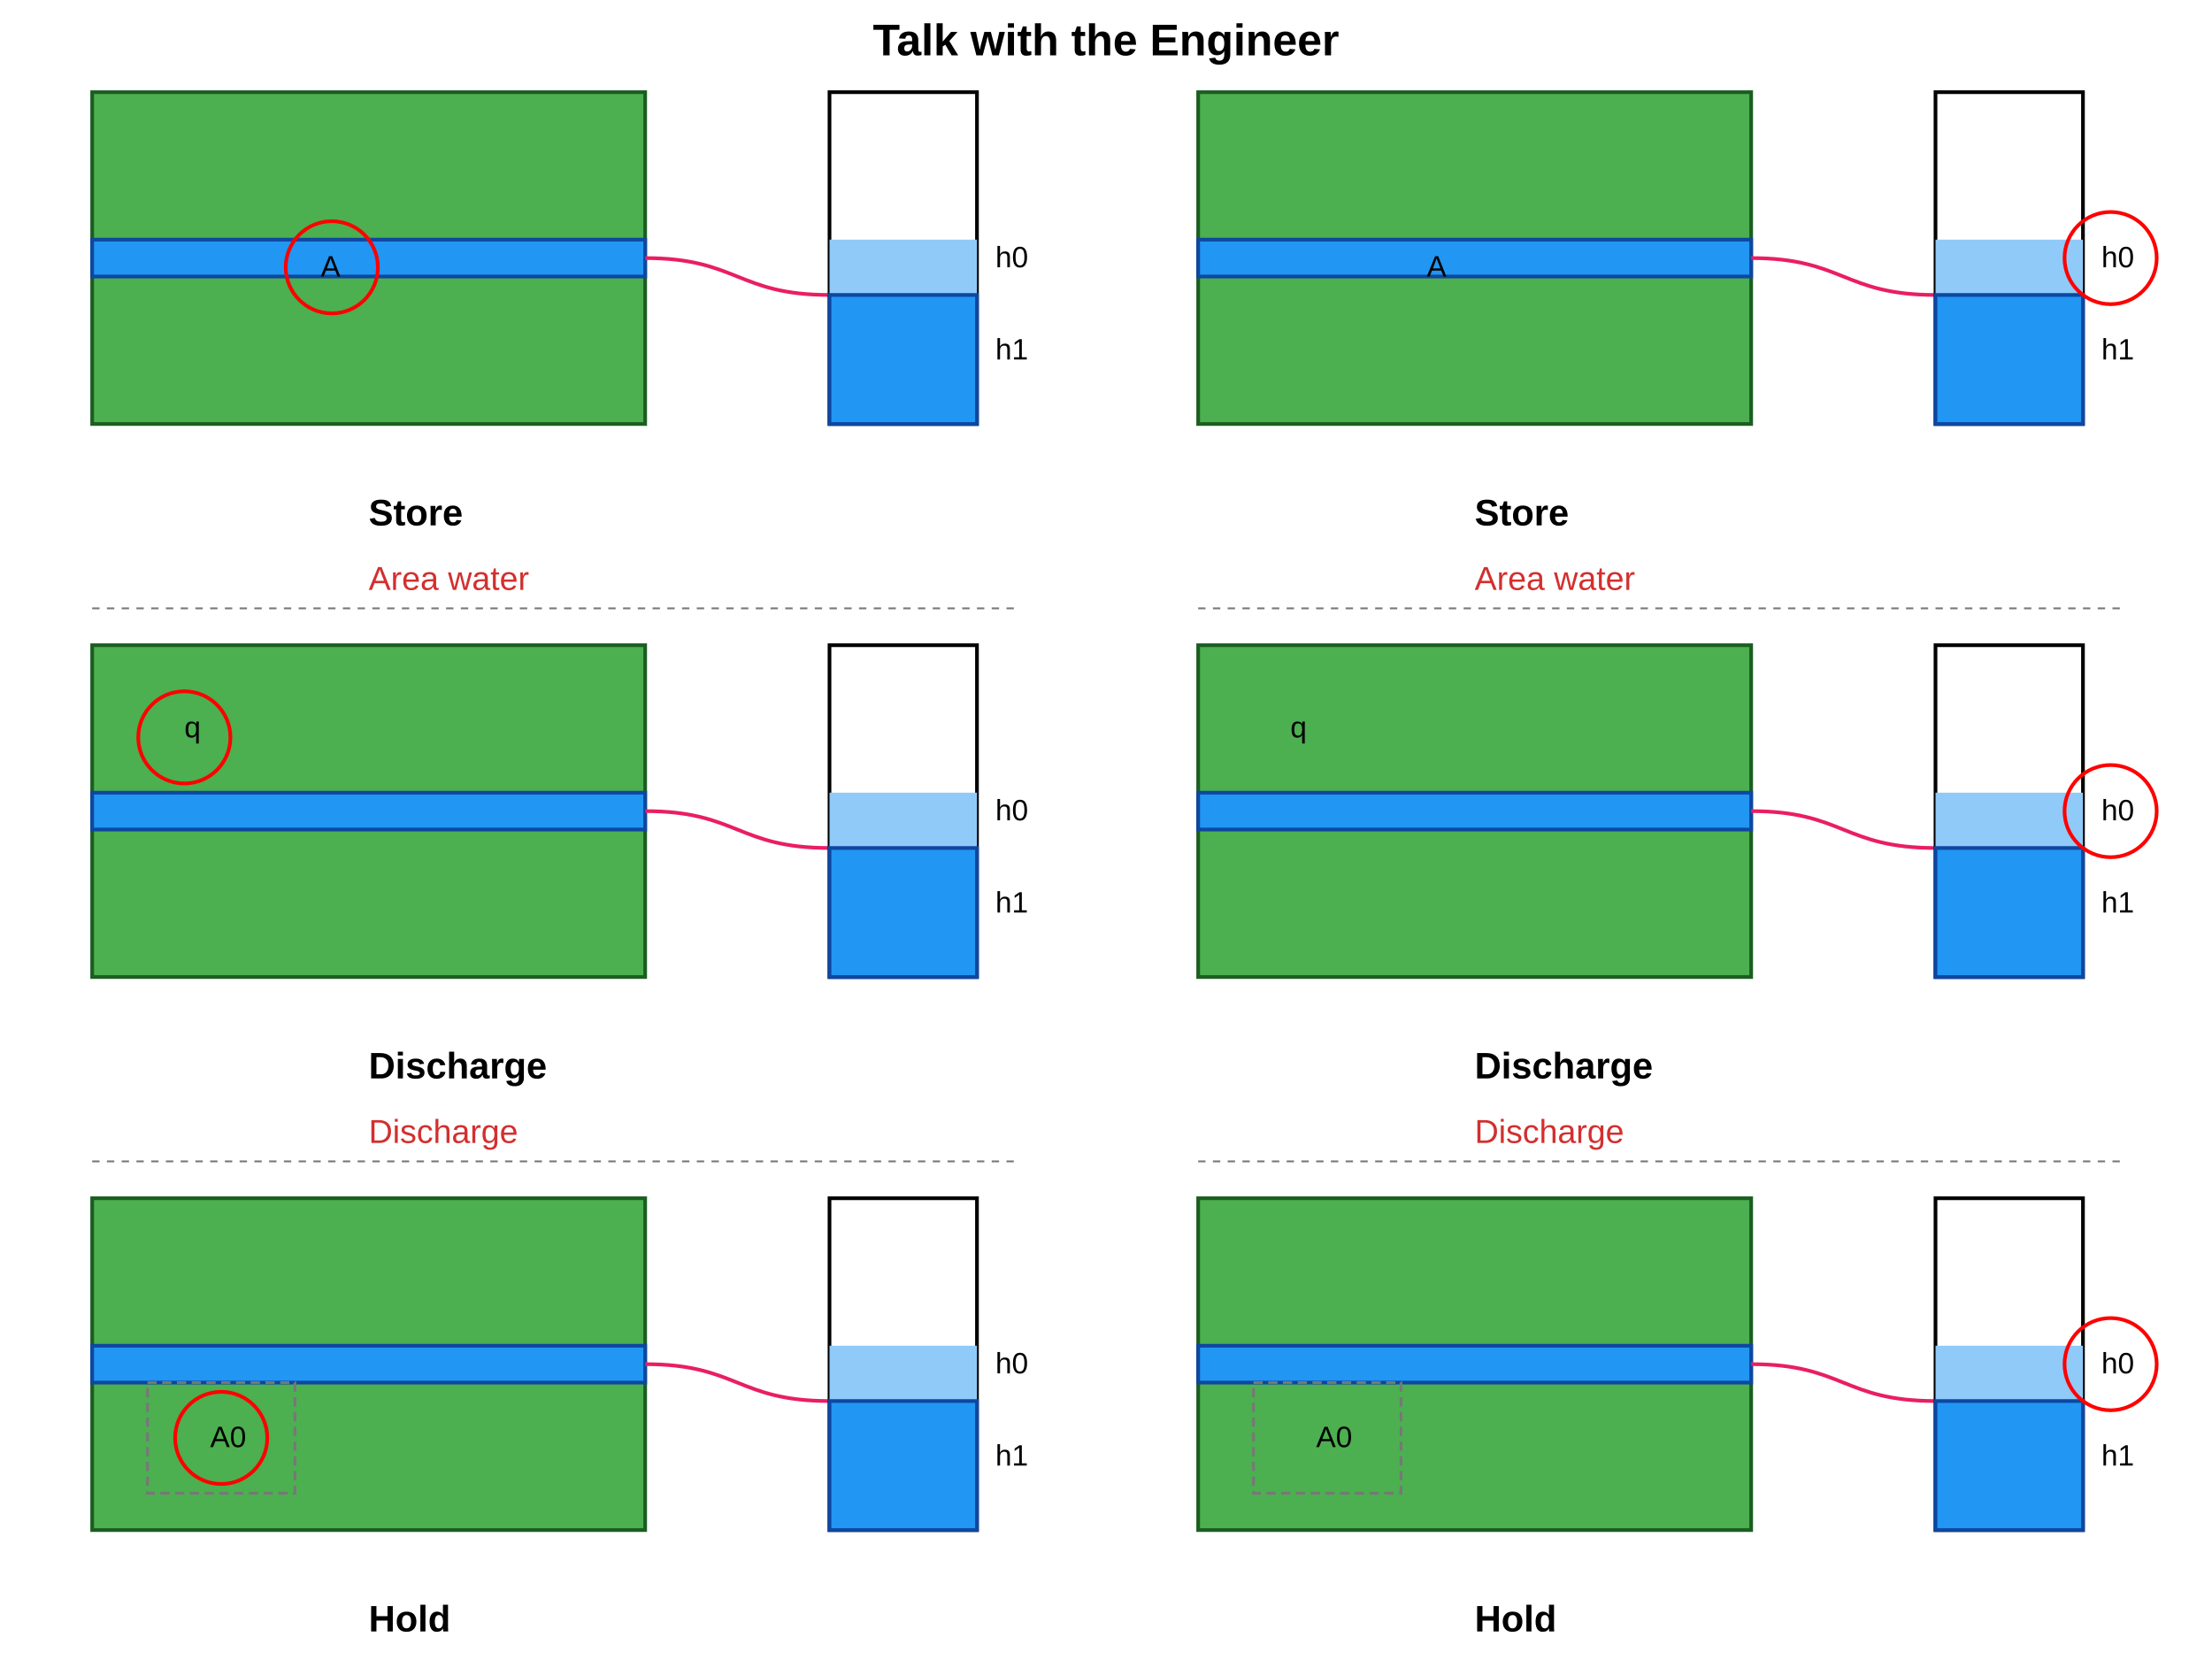
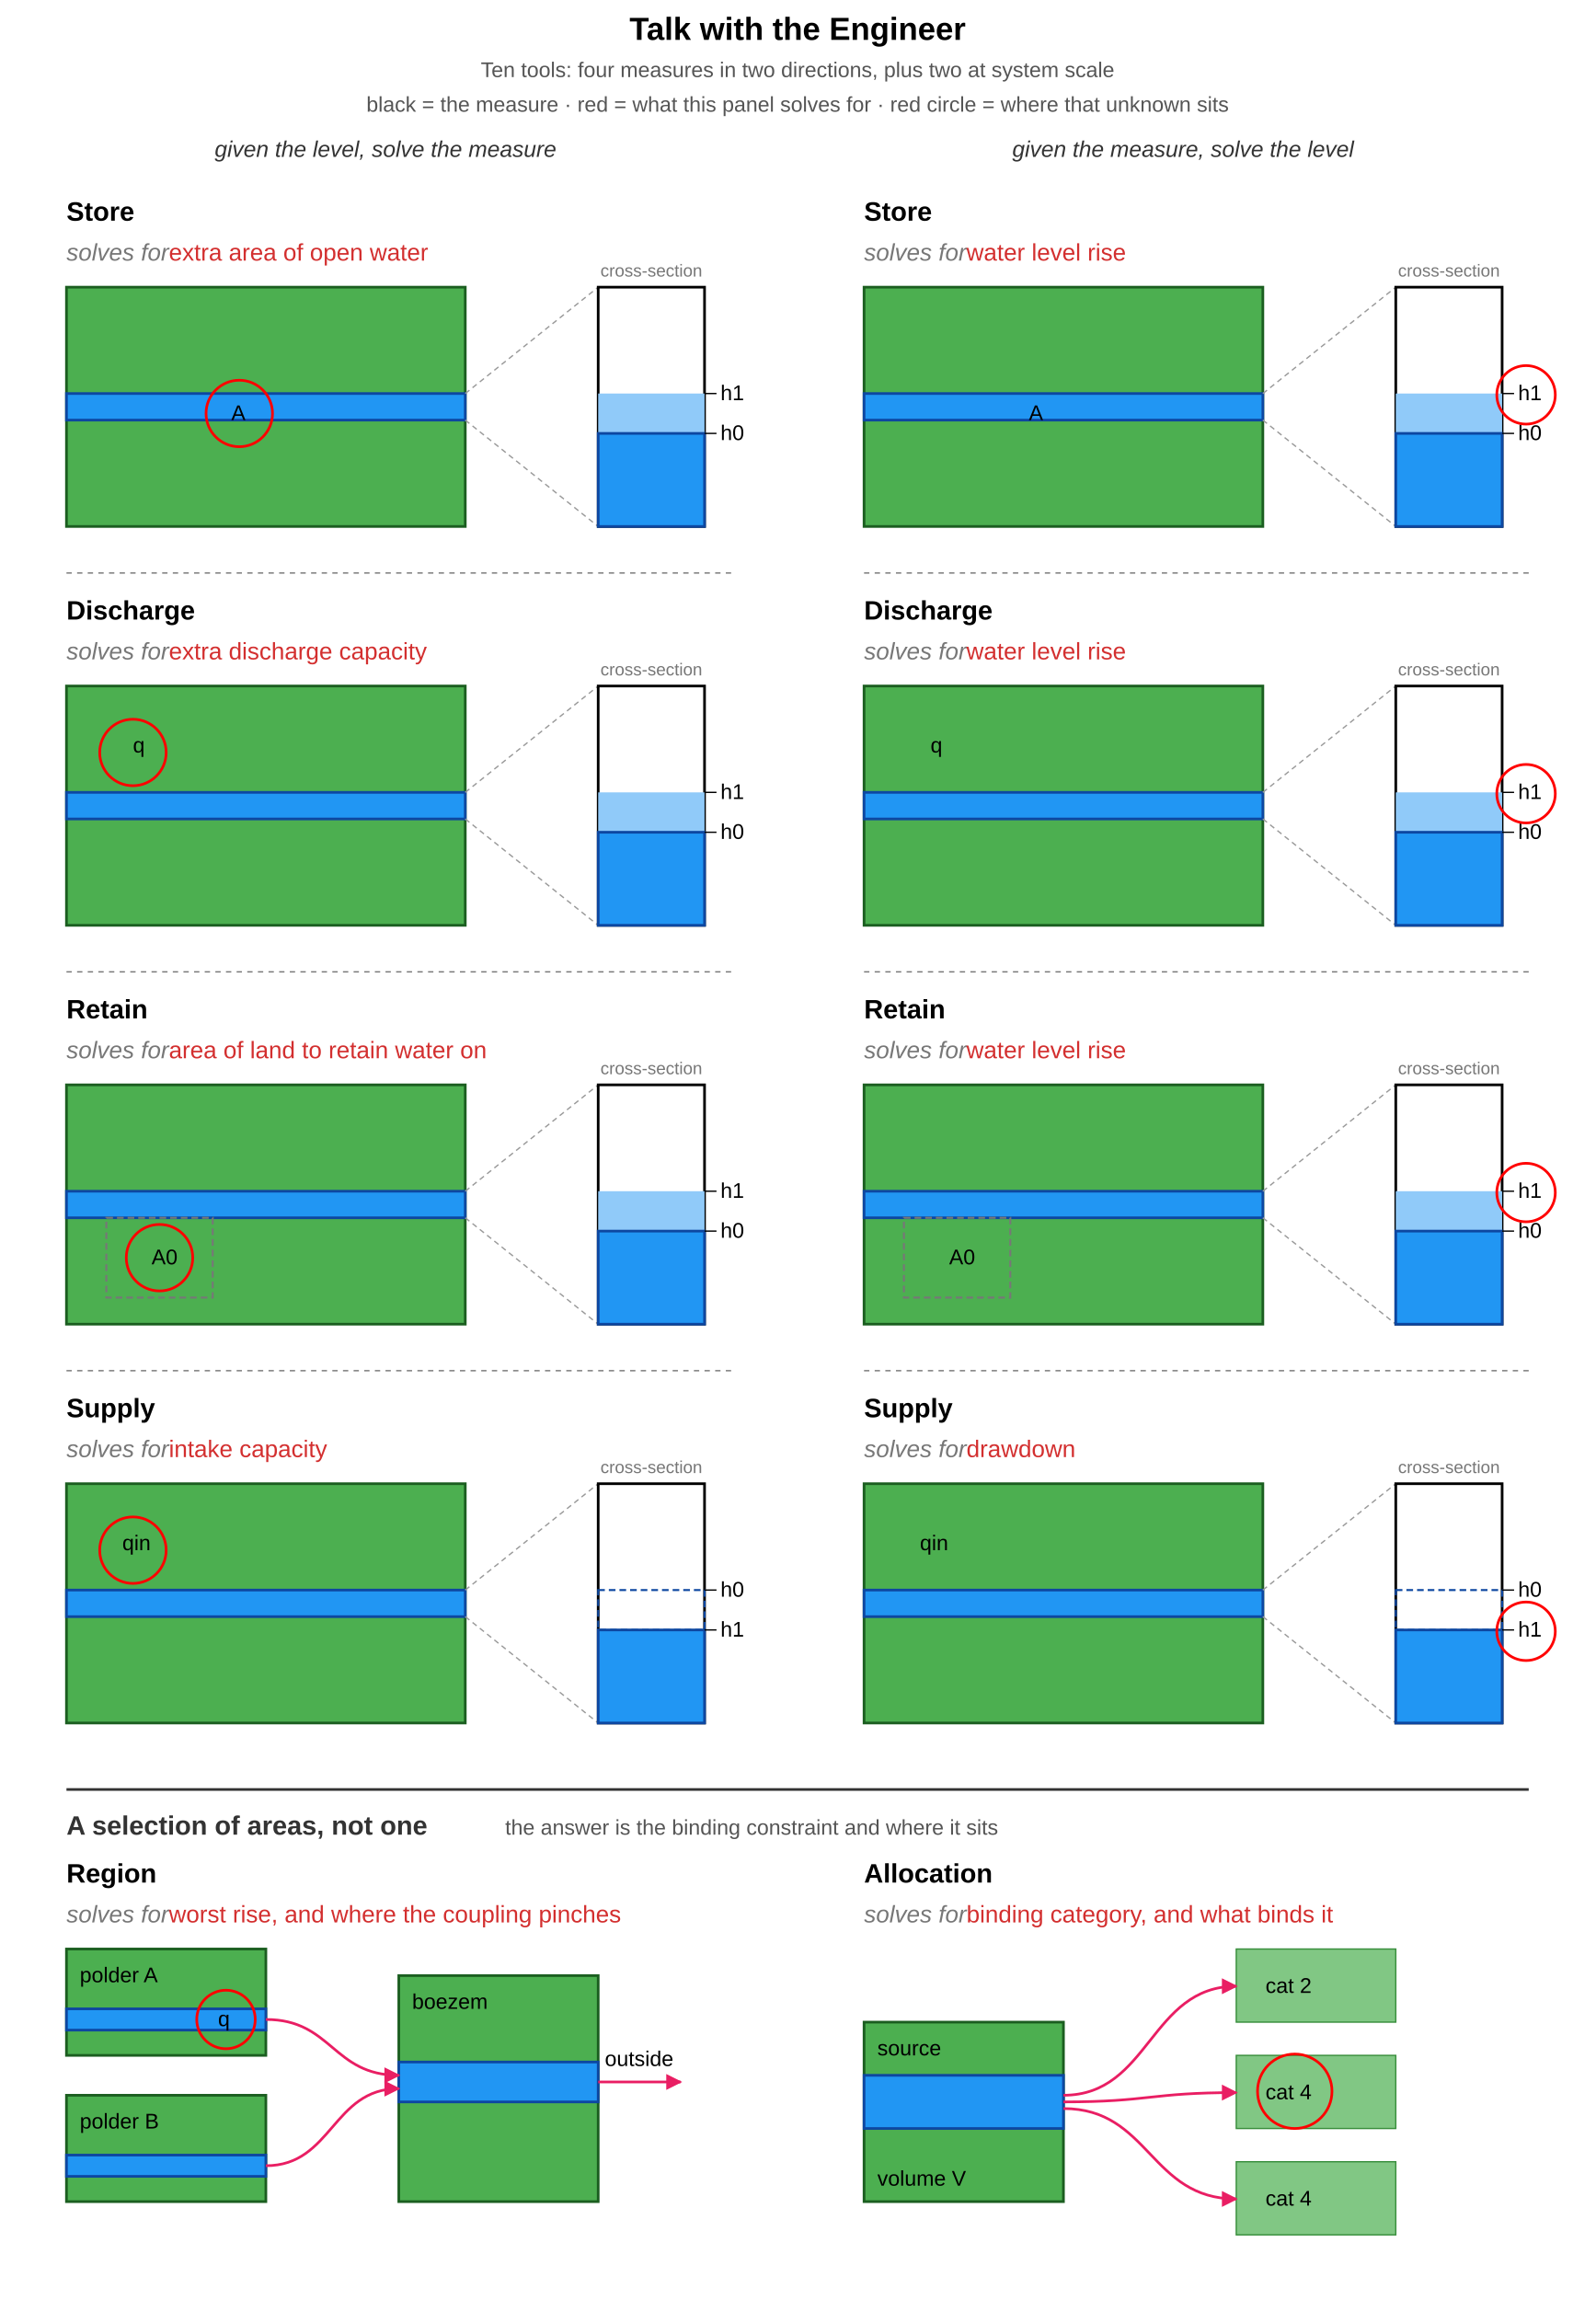
- <svg xmlns="http://www.w3.org/2000/svg" width="1200" height="900" viewBox="0 0 1200 900">
+ <svg xmlns="http://www.w3.org/2000/svg" width="1200" height="1730" viewBox="0 0 1200 1730">
  <style>
    .reservoir { fill: #4CAF50; stroke: #1B5E20; stroke-width: 2; }
    .water-channel { fill: #2196F3; stroke: #0D47A1; stroke-width: 2; }
    .light-water { fill: #90CAF9; }
    .boundary { fill: none; stroke: #000000; stroke-width: 2; }
    .text-label { font-family: Arial, sans-serif; font-size: 16px; }
    .concept-label { font-family: Arial, sans-serif; font-size: 20px; font-weight: bold; }
    .output-label { font-family: Arial, sans-serif; font-size: 18px; fill: #D32F2F; }
    .small-box { fill: #81C784; stroke: #388E3C; stroke-width: 1; }
    .arrow { fill: none; stroke: #E91E63; stroke-width: 2; }
    .separator { stroke: #777777; stroke-width: 1; stroke-dasharray: 4,4; }
    .red-circle { fill: none; stroke: #FF0000; stroke-width: 2; }
+     .band-rule { stroke: #333333; stroke-width: 2; }
+     .column-header { font-family: Arial, sans-serif; font-size: 17px; font-style: italic; fill: #333333; }
+     .band-header { font-family: Arial, sans-serif; font-size: 20px; font-weight: bold; fill: #333333; }
+     .subtitle { font-family: Arial, sans-serif; font-size: 16px; fill: #555555; }
+     .callout { fill: none; stroke: #999999; stroke-width: 1; stroke-dasharray: 4,3; }
+     .hint { font-family: Arial, sans-serif; font-size: 13px; fill: #777777; }
+     .solves { fill: #777777; font-style: italic; font-weight: normal; }
+     .level-tick { stroke: #000000; stroke-width: 1; }
+     .missing-water { fill: none; stroke: #0D47A1; stroke-width: 1.5; stroke-dasharray: 5,3; }
  </style>
-   <g transform="translate(50, 50)">
-     <rect class="reservoir" x="0" y="0" width="300" height="180" />
-     <rect class="water-channel" x="0" y="80" width="300" height="20" />
-     <path class="arrow" d="M 300,90 C 350,90 350,110 400,110" />
-     <rect class="boundary" x="400" y="0" width="80" height="180" />
-     <rect class="light-water" x="400" y="80" width="80" height="30" />
-     <rect class="water-channel" x="400" y="110" width="80" height="70" />
-     <text class="text-label" x="490" y="95">h0</text>
-     <text class="text-label" x="490" y="145">h1</text>
-     <text class="concept-label" x="150" y="235">Store</text>
-     <text class="output-label" x="150" y="270">Area water</text>
+   <defs>
+     <marker id="flowhead" viewBox="0 0 10 10" refX="9" refY="5" markerWidth="6" markerHeight="6" orient="auto-start-reverse">
+       <path d="M 0,0 L 10,5 L 0,10 z" fill="#E91E63" />
+     </marker>
+   </defs>
+   <text x="600" y="30" text-anchor="middle" font-family="Arial, sans-serif" font-size="24px" font-weight="bold">Talk with the Engineer</text>
+   <text class="subtitle" x="600" y="58" text-anchor="middle">Ten tools: four measures in two directions, plus two at system scale</text>
+   <text class="subtitle" x="600" y="84" text-anchor="middle">black = the measure · red = what this panel solves for · red circle = where that unknown sits</text>
+   <text class="column-header" x="290" y="118" text-anchor="middle">given the level, solve the measure</text>
+   <text class="column-header" x="890" y="118" text-anchor="middle">given the measure, solve the level</text>
+   <g transform="translate(50, 216)">
+     <text class="concept-label" x="0" y="-50">Store</text>
+     <text class="output-label" x="0" y="-20">
+       <tspan class="solves">solves for </tspan>extra area of open water</text>
+     <rect class="reservoir" x="0" y="0" width="300" height="180" />
+     <rect class="water-channel" x="0" y="80" width="300" height="20" />
+     <path class="callout" d="M 300,80 L 400,0" />
+     <path class="callout" d="M 300,100 L 400,180" />
+     <text class="hint" x="440" y="-8" text-anchor="middle">cross-section</text>
+     <rect class="boundary" x="400" y="0" width="80" height="180" />
+     <rect class="light-water" x="400" y="80" width="80" height="30" />
+     <rect class="water-channel" x="400" y="110" width="80" height="70" />
+     <line class="level-tick" x1="480" y1="80" x2="489" y2="80" />
+     <text class="text-label" x="492" y="85">h1</text>
+     <line class="level-tick" x1="480" y1="110" x2="489" y2="110" />
+     <text class="text-label" x="492" y="115">h0</text>
    <circle class="red-circle" cx="130" cy="95" r="25" />
    <text class="text-label" x="124" y="100">A</text>
  </g>
-   <line x1="50" y1="330" x2="550" y2="330" class="separator" />
-   <g transform="translate(50, 350)">
-     <rect class="reservoir" x="0" y="0" width="300" height="180" />
-     <rect class="water-channel" x="0" y="80" width="300" height="20" />
-     <path class="arrow" d="M 300,90 C 350,90 350,110 400,110" />
-     <rect class="boundary" x="400" y="0" width="80" height="180" />
-     <rect class="light-water" x="400" y="80" width="80" height="30" />
-     <rect class="water-channel" x="400" y="110" width="80" height="70" />
-     <text class="text-label" x="490" y="95">h0</text>
-     <text class="text-label" x="490" y="145">h1</text>
+   <line x1="50" y1="431" x2="550" y2="431" class="separator" />
+   <g transform="translate(50, 516)">
+     <text class="concept-label" x="0" y="-50">Discharge</text>
+     <text class="output-label" x="0" y="-20">
+       <tspan class="solves">solves for </tspan>extra discharge capacity</text>
+     <rect class="reservoir" x="0" y="0" width="300" height="180" />
+     <rect class="water-channel" x="0" y="80" width="300" height="20" />
+     <path class="callout" d="M 300,80 L 400,0" />
+     <path class="callout" d="M 300,100 L 400,180" />
+     <text class="hint" x="440" y="-8" text-anchor="middle">cross-section</text>
+     <rect class="boundary" x="400" y="0" width="80" height="180" />
+     <rect class="light-water" x="400" y="80" width="80" height="30" />
+     <rect class="water-channel" x="400" y="110" width="80" height="70" />
+     <line class="level-tick" x1="480" y1="80" x2="489" y2="80" />
+     <text class="text-label" x="492" y="85">h1</text>
+     <line class="level-tick" x1="480" y1="110" x2="489" y2="110" />
+     <text class="text-label" x="492" y="115">h0</text>
    <text class="text-label" x="50" y="50">q</text>
    <circle class="red-circle" cx="50" cy="50" r="25" />
-     <text class="concept-label" x="150" y="235">Discharge</text>
-     <text class="output-label" x="150" y="270">Discharge</text>
-   </g>
-   <line x1="50" y1="630" x2="550" y2="630" class="separator" />
-   <g transform="translate(50, 650)">
+   </g>
+   <line x1="50" y1="731" x2="550" y2="731" class="separator" />
+   <g transform="translate(50, 816)">
+     <text class="concept-label" x="0" y="-50">Retain</text>
+     <text class="output-label" x="0" y="-20">
+       <tspan class="solves">solves for </tspan>area of land to retain water on</text>
    <rect class="reservoir" x="0" y="0" width="300" height="180" />
    <rect class="water-channel" x="0" y="80" width="300" height="20" />
    <rect x="30" y="100" width="80" height="60" stroke="#777777" stroke-width="1.5" fill="none" stroke-dasharray="5,3" />
-     <path class="arrow" d="M 300,90 C 350,90 350,110 400,110" />
-     <rect class="boundary" x="400" y="0" width="80" height="180" />
-     <rect class="light-water" x="400" y="80" width="80" height="30" />
-     <rect class="water-channel" x="400" y="110" width="80" height="70" />
-     <text class="text-label" x="490" y="95">h0</text>
-     <text class="text-label" x="490" y="145">h1</text>
-     <text class="concept-label" x="150" y="235">Hold</text>
-     <text class="output-label" x="150" y="270">Area land (where water is held)</text>
+     <path class="callout" d="M 300,80 L 400,0" />
+     <path class="callout" d="M 300,100 L 400,180" />
+     <text class="hint" x="440" y="-8" text-anchor="middle">cross-section</text>
+     <rect class="boundary" x="400" y="0" width="80" height="180" />
+     <rect class="light-water" x="400" y="80" width="80" height="30" />
+     <rect class="water-channel" x="400" y="110" width="80" height="70" />
+     <line class="level-tick" x1="480" y1="80" x2="489" y2="80" />
+     <text class="text-label" x="492" y="85">h1</text>
+     <line class="level-tick" x1="480" y1="110" x2="489" y2="110" />
+     <text class="text-label" x="492" y="115">h0</text>
    <circle class="red-circle" cx="70" cy="130" r="25" />
    <text class="text-label" x="64" y="135">A0</text>
  </g>
-   <g transform="translate(650, 50)">
-     <rect class="reservoir" x="0" y="0" width="300" height="180" />
-     <rect class="water-channel" x="0" y="80" width="300" height="20" />
-     <path class="arrow" d="M 300,90 C 350,90 350,110 400,110" />
-     <rect class="boundary" x="400" y="0" width="80" height="180" />
-     <rect class="light-water" x="400" y="80" width="80" height="30" />
-     <rect class="water-channel" x="400" y="110" width="80" height="70" />
-     <text class="text-label" x="490" y="95">h0</text>
-     <text class="text-label" x="490" y="145">h1</text>
-     <circle class="red-circle" cx="495" cy="90" r="25" />
-     <text class="concept-label" x="150" y="235">Store</text>
-     <text class="output-label" x="150" y="270">Area water</text>
+   <line x1="50" y1="1031" x2="550" y2="1031" class="separator" />
+   <g transform="translate(50, 1116)">
+     <text class="concept-label" x="0" y="-50">Supply</text>
+     <text class="output-label" x="0" y="-20">
+       <tspan class="solves">solves for </tspan>intake capacity</text>
+     <rect class="reservoir" x="0" y="0" width="300" height="180" />
+     <rect class="water-channel" x="0" y="80" width="300" height="20" />
+     <text class="text-label" x="42" y="50">qin</text>
+     <circle class="red-circle" cx="50" cy="50" r="25" />
+     <path class="callout" d="M 300,80 L 400,0" />
+     <path class="callout" d="M 300,100 L 400,180" />
+     <text class="hint" x="440" y="-8" text-anchor="middle">cross-section</text>
+     <rect class="boundary" x="400" y="0" width="80" height="180" />
+     <rect class="missing-water" x="400" y="80" width="80" height="30" />
+     <rect class="water-channel" x="400" y="110" width="80" height="70" />
+     <line class="level-tick" x1="480" y1="80" x2="489" y2="80" />
+     <text class="text-label" x="492" y="85">h0</text>
+     <line class="level-tick" x1="480" y1="110" x2="489" y2="110" />
+     <text class="text-label" x="492" y="115">h1</text>
+   </g>
+   <g transform="translate(650, 216)">
+     <text class="concept-label" x="0" y="-50">Store</text>
+     <text class="output-label" x="0" y="-20">
+       <tspan class="solves">solves for </tspan>water level rise</text>
+     <rect class="reservoir" x="0" y="0" width="300" height="180" />
+     <rect class="water-channel" x="0" y="80" width="300" height="20" />
+     <path class="callout" d="M 300,80 L 400,0" />
+     <path class="callout" d="M 300,100 L 400,180" />
+     <text class="hint" x="440" y="-8" text-anchor="middle">cross-section</text>
+     <rect class="boundary" x="400" y="0" width="80" height="180" />
+     <rect class="light-water" x="400" y="80" width="80" height="30" />
+     <rect class="water-channel" x="400" y="110" width="80" height="70" />
+     <line class="level-tick" x1="480" y1="80" x2="489" y2="80" />
+     <text class="text-label" x="492" y="85">h1</text>
+     <line class="level-tick" x1="480" y1="110" x2="489" y2="110" />
+     <text class="text-label" x="492" y="115">h0</text>
+     <circle class="red-circle" cx="498" cy="81" r="22" />
    <text class="text-label" x="124" y="100">A</text>
  </g>
-   <line x1="650" y1="330" x2="1150" y2="330" class="separator" />
-   <g transform="translate(650, 350)">
-     <rect class="reservoir" x="0" y="0" width="300" height="180" />
-     <rect class="water-channel" x="0" y="80" width="300" height="20" />
-     <path class="arrow" d="M 300,90 C 350,90 350,110 400,110" />
-     <rect class="boundary" x="400" y="0" width="80" height="180" />
-     <rect class="light-water" x="400" y="80" width="80" height="30" />
-     <rect class="water-channel" x="400" y="110" width="80" height="70" />
-     <text class="text-label" x="490" y="95">h0</text>
-     <text class="text-label" x="490" y="145">h1</text>
-     <circle class="red-circle" cx="495" cy="90" r="25" />
+   <line x1="650" y1="431" x2="1150" y2="431" class="separator" />
+   <g transform="translate(650, 516)">
+     <text class="concept-label" x="0" y="-50">Discharge</text>
+     <text class="output-label" x="0" y="-20">
+       <tspan class="solves">solves for </tspan>water level rise</text>
+     <rect class="reservoir" x="0" y="0" width="300" height="180" />
+     <rect class="water-channel" x="0" y="80" width="300" height="20" />
+     <path class="callout" d="M 300,80 L 400,0" />
+     <path class="callout" d="M 300,100 L 400,180" />
+     <text class="hint" x="440" y="-8" text-anchor="middle">cross-section</text>
+     <rect class="boundary" x="400" y="0" width="80" height="180" />
+     <rect class="light-water" x="400" y="80" width="80" height="30" />
+     <rect class="water-channel" x="400" y="110" width="80" height="70" />
+     <line class="level-tick" x1="480" y1="80" x2="489" y2="80" />
+     <text class="text-label" x="492" y="85">h1</text>
+     <line class="level-tick" x1="480" y1="110" x2="489" y2="110" />
+     <text class="text-label" x="492" y="115">h0</text>
+     <circle class="red-circle" cx="498" cy="81" r="22" />
    <text class="text-label" x="50" y="50">q</text>
-     <text class="concept-label" x="150" y="235">Discharge</text>
-     <text class="output-label" x="150" y="270">Discharge</text>
-   </g>
-   <line x1="650" y1="630" x2="1150" y2="630" class="separator" />
-   <g transform="translate(650, 650)">
+   </g>
+   <line x1="650" y1="731" x2="1150" y2="731" class="separator" />
+   <g transform="translate(650, 816)">
+     <text class="concept-label" x="0" y="-50">Retain</text>
+     <text class="output-label" x="0" y="-20">
+       <tspan class="solves">solves for </tspan>water level rise</text>
    <rect class="reservoir" x="0" y="0" width="300" height="180" />
    <rect class="water-channel" x="0" y="80" width="300" height="20" />
    <rect x="30" y="100" width="80" height="60" stroke="#777777" stroke-width="1.5" fill="none" stroke-dasharray="5,3" />
-     <path class="arrow" d="M 300,90 C 350,90 350,110 400,110" />
-     <rect class="boundary" x="400" y="0" width="80" height="180" />
-     <rect class="light-water" x="400" y="80" width="80" height="30" />
-     <rect class="water-channel" x="400" y="110" width="80" height="70" />
-     <text class="text-label" x="490" y="95">h0</text>
-     <text class="text-label" x="490" y="145">h1</text>
-     <circle class="red-circle" cx="495" cy="90" r="25" />
-     <text class="concept-label" x="150" y="235">Hold</text>
-     <text class="output-label" x="150" y="270">Area land (where water is held)</text>
+     <path class="callout" d="M 300,80 L 400,0" />
+     <path class="callout" d="M 300,100 L 400,180" />
+     <text class="hint" x="440" y="-8" text-anchor="middle">cross-section</text>
+     <rect class="boundary" x="400" y="0" width="80" height="180" />
+     <rect class="light-water" x="400" y="80" width="80" height="30" />
+     <rect class="water-channel" x="400" y="110" width="80" height="70" />
+     <line class="level-tick" x1="480" y1="80" x2="489" y2="80" />
+     <text class="text-label" x="492" y="85">h1</text>
+     <line class="level-tick" x1="480" y1="110" x2="489" y2="110" />
+     <text class="text-label" x="492" y="115">h0</text>
+     <circle class="red-circle" cx="498" cy="81" r="22" />
    <text class="text-label" x="64" y="135">A0</text>
  </g>
-   <text x="600" y="30" text-anchor="middle" font-family="Arial, sans-serif" font-size="24px" font-weight="bold">Talk with the Engineer</text>
+   <line x1="650" y1="1031" x2="1150" y2="1031" class="separator" />
+   <g transform="translate(650, 1116)">
+     <text class="concept-label" x="0" y="-50">Supply</text>
+     <text class="output-label" x="0" y="-20">
+       <tspan class="solves">solves for </tspan>drawdown</text>
+     <rect class="reservoir" x="0" y="0" width="300" height="180" />
+     <rect class="water-channel" x="0" y="80" width="300" height="20" />
+     <text class="text-label" x="42" y="50">qin</text>
+     <path class="callout" d="M 300,80 L 400,0" />
+     <path class="callout" d="M 300,100 L 400,180" />
+     <text class="hint" x="440" y="-8" text-anchor="middle">cross-section</text>
+     <rect class="boundary" x="400" y="0" width="80" height="180" />
+     <rect class="missing-water" x="400" y="80" width="80" height="30" />
+     <rect class="water-channel" x="400" y="110" width="80" height="70" />
+     <line class="level-tick" x1="480" y1="80" x2="489" y2="80" />
+     <text class="text-label" x="492" y="85">h0</text>
+     <line class="level-tick" x1="480" y1="110" x2="489" y2="110" />
+     <text class="text-label" x="492" y="115">h1</text>
+     <circle class="red-circle" cx="498" cy="111" r="22" />
+   </g>
+   <line x1="50" y1="1346" x2="1150" y2="1346" class="band-rule" />
+   <text class="band-header" x="50" y="1380">A selection of areas, not one</text>
+   <text class="subtitle" x="380" y="1380">the answer is the binding constraint and where it sits</text>
+   <g transform="translate(50, 1466)">
+     <text class="concept-label" x="0" y="-50">Region</text>
+     <text class="output-label" x="0" y="-20">
+       <tspan class="solves">solves for </tspan>worst rise, and where the coupling pinches</text>
+     <rect class="reservoir" x="0" y="0" width="150" height="80" />
+     <rect class="water-channel" x="0" y="45" width="150" height="16" />
+     <text class="text-label" x="10" y="25">polder A</text>
+     <rect class="reservoir" x="0" y="110" width="150" height="80" />
+     <rect class="water-channel" x="0" y="155" width="150" height="16" />
+     <text class="text-label" x="10" y="135">polder B</text>
+     <rect class="reservoir" x="250" y="20" width="150" height="170" />
+     <rect class="water-channel" x="250" y="85" width="150" height="30" />
+     <text class="text-label" x="260" y="45">boezem</text>
+     <path class="arrow" d="M 150,53 C 200,53 200,95 250,95" marker-end="url(#flowhead)" />
+     <path class="arrow" d="M 150,163 C 200,163 200,105 250,105" marker-end="url(#flowhead)" />
+     <path class="arrow" d="M 400,100 L 462,100" marker-end="url(#flowhead)" />
+     <text class="text-label" x="405" y="88">outside</text>
+     <text class="text-label" x="114" y="58">q</text>
+     <circle class="red-circle" cx="120" cy="53" r="22" />
+   </g>
+   <g transform="translate(650, 1466)">
+     <text class="concept-label" x="0" y="-50">Allocation</text>
+     <text class="output-label" x="0" y="-20">
+       <tspan class="solves">solves for </tspan>binding category, and what binds it</text>
+     <rect class="reservoir" x="0" y="55" width="150" height="135" />
+     <rect class="water-channel" x="0" y="95" width="150" height="40" />
+     <text class="text-label" x="10" y="80">source</text>
+     <text class="text-label" x="10" y="178">volume V</text>
+     <rect class="small-box" x="280" y="0" width="120" height="55" />
+     <text class="text-label" x="302" y="33">cat 2</text>
+     <rect class="small-box" x="280" y="80" width="120" height="55" />
+     <text class="text-label" x="302" y="113">cat 4</text>
+     <rect class="small-box" x="280" y="160" width="120" height="55" />
+     <text class="text-label" x="302" y="193">cat 4</text>
+     <path class="arrow" d="M 150,110 C 215,110 215,28 280,28" marker-end="url(#flowhead)" />
+     <path class="arrow" d="M 150,115 C 215,115 215,108 280,108" marker-end="url(#flowhead)" />
+     <path class="arrow" d="M 150,120 C 215,120 215,188 280,188" marker-end="url(#flowhead)" />
+     <circle class="red-circle" cx="324" cy="107" r="28" />
+   </g>
</svg>
